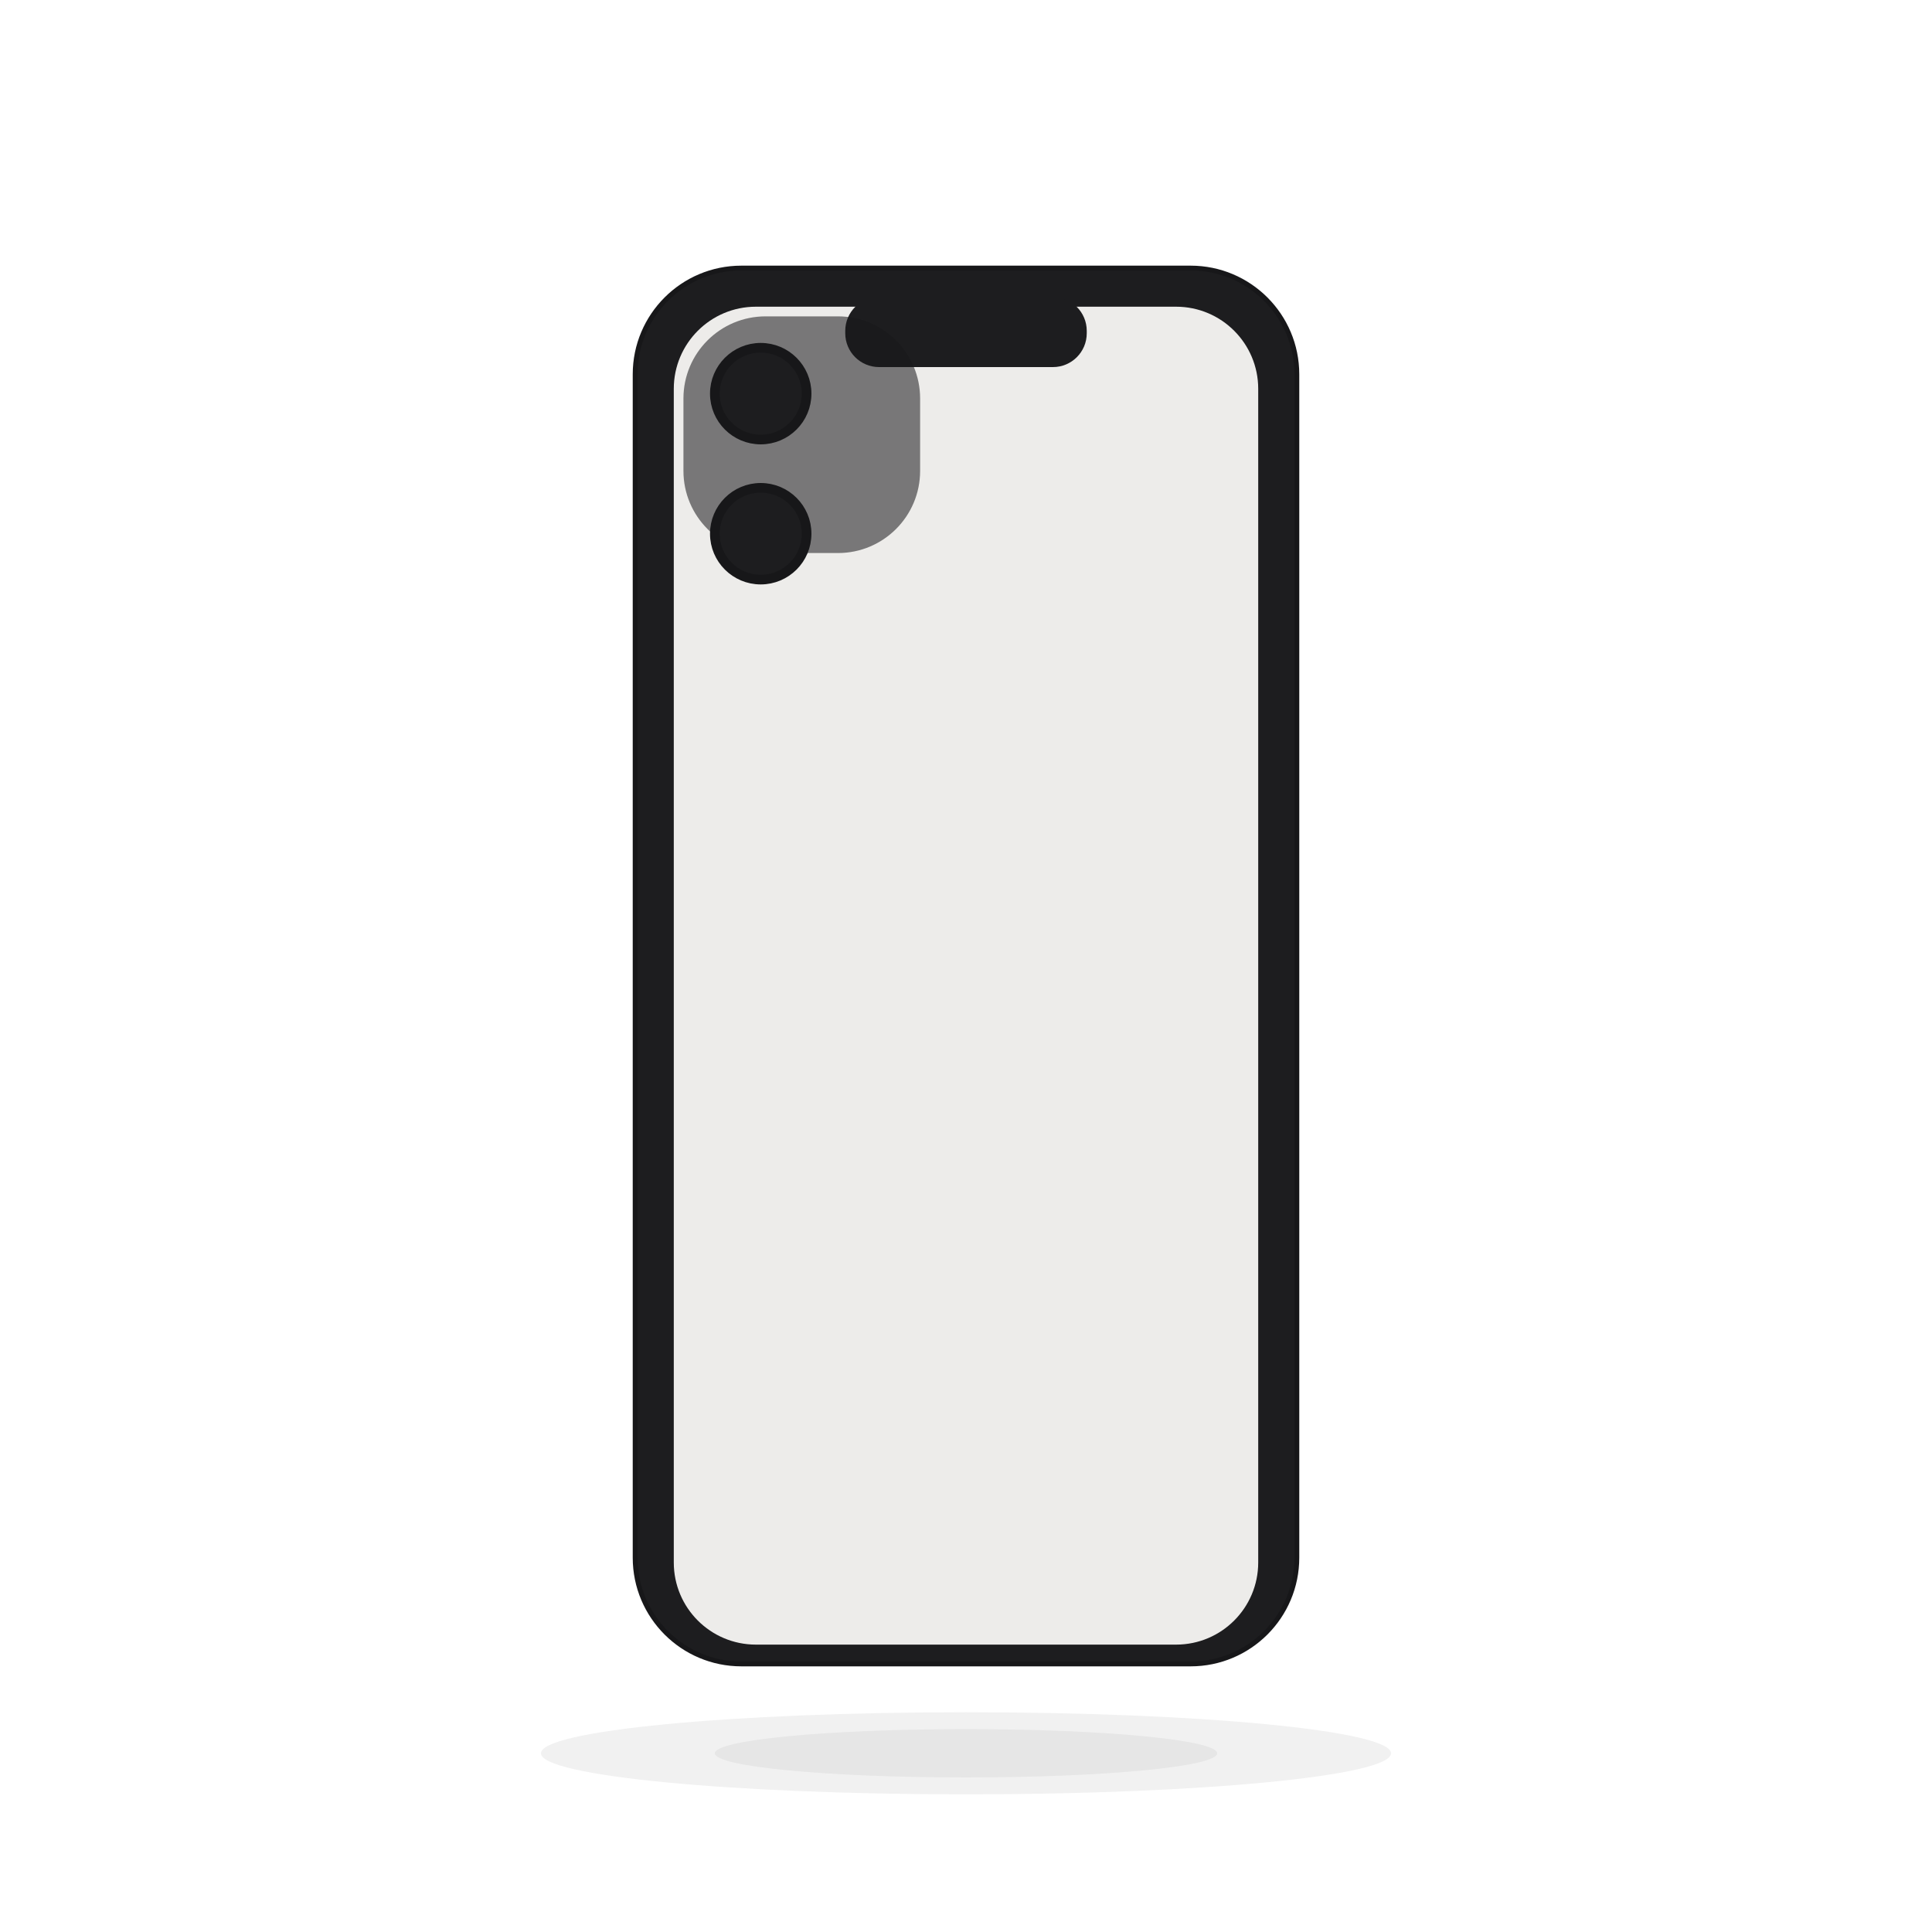
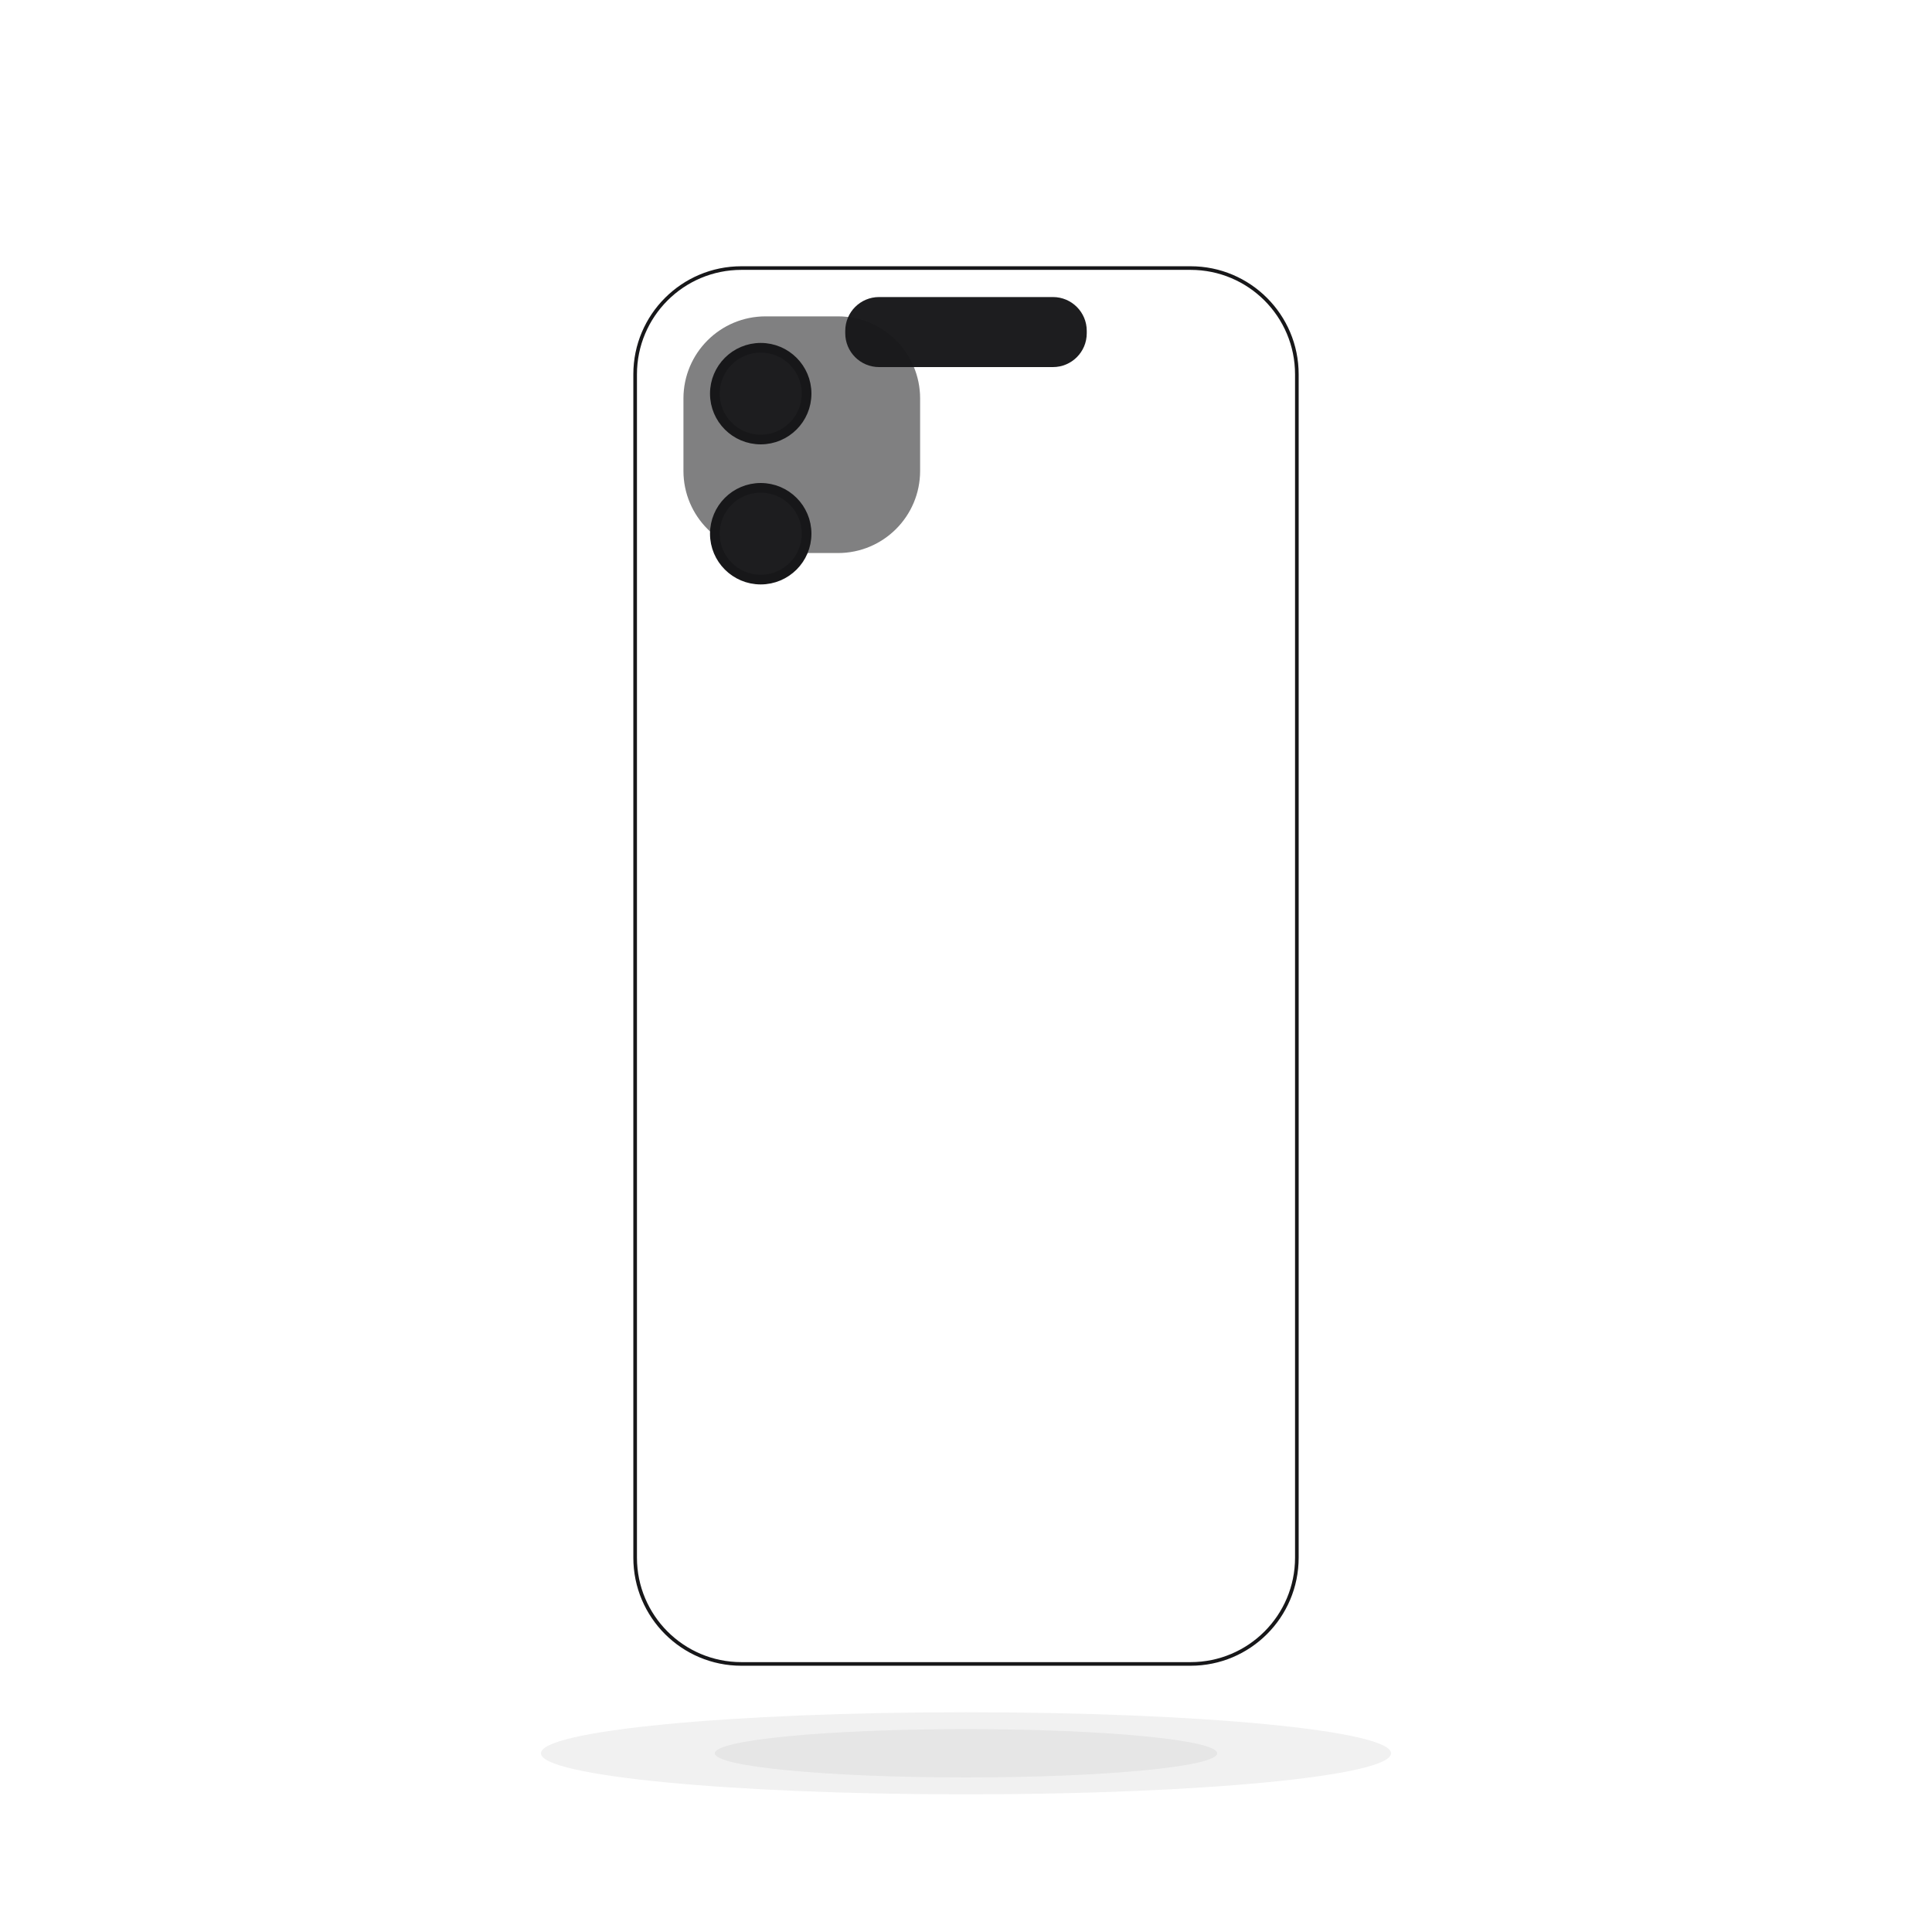
<svg xmlns="http://www.w3.org/2000/svg" viewBox="0 0 800 800" width="800" height="800" role="img" aria-label="iPhone 13 128 GB">
  <rect width="800" height="800" fill="#FFFFFF" />
  <ellipse cx="400" cy="726" rx="176" ry="17" fill="#000" opacity=".055" />
  <ellipse cx="400" cy="726" rx="104" ry="10" fill="#000" opacity=".05" />
-   <rect x="263.0" y="111.0" width="274" height="578" rx="44" fill="#1D1D1F" stroke="#171719" stroke-width="2" />
-   <rect x="279.0" y="127.0" width="242" height="554" rx="34" fill="#EDECEA" />
+   <rect x="263.0" y="111.0" width="274" height="578" rx="44" fill="url(#cuerpo)" stroke="#171719" stroke-width="1.5" />
+   <rect x="279.0" y="127.0" width="242" height="554" rx="34" fill="url(#pantalla)" />
  <rect x="350" y="123.0" width="100" height="29" rx="14" fill="#1D1D1F" />
  <rect x="283.0" y="131.0" width="98" height="98" rx="34" fill="#171719" opacity=".55" />
  <circle cx="315.0" cy="163.0" r="19" fill="#1D1D1F" stroke="#171719" stroke-width="4" />
  <circle cx="315.0" cy="221.0" r="19" fill="#1D1D1F" stroke="#171719" stroke-width="4" />
+   <rect x="263.0" y="111.0" width="274" height="578" rx="44" fill="url(#brillo)" />
</svg>
